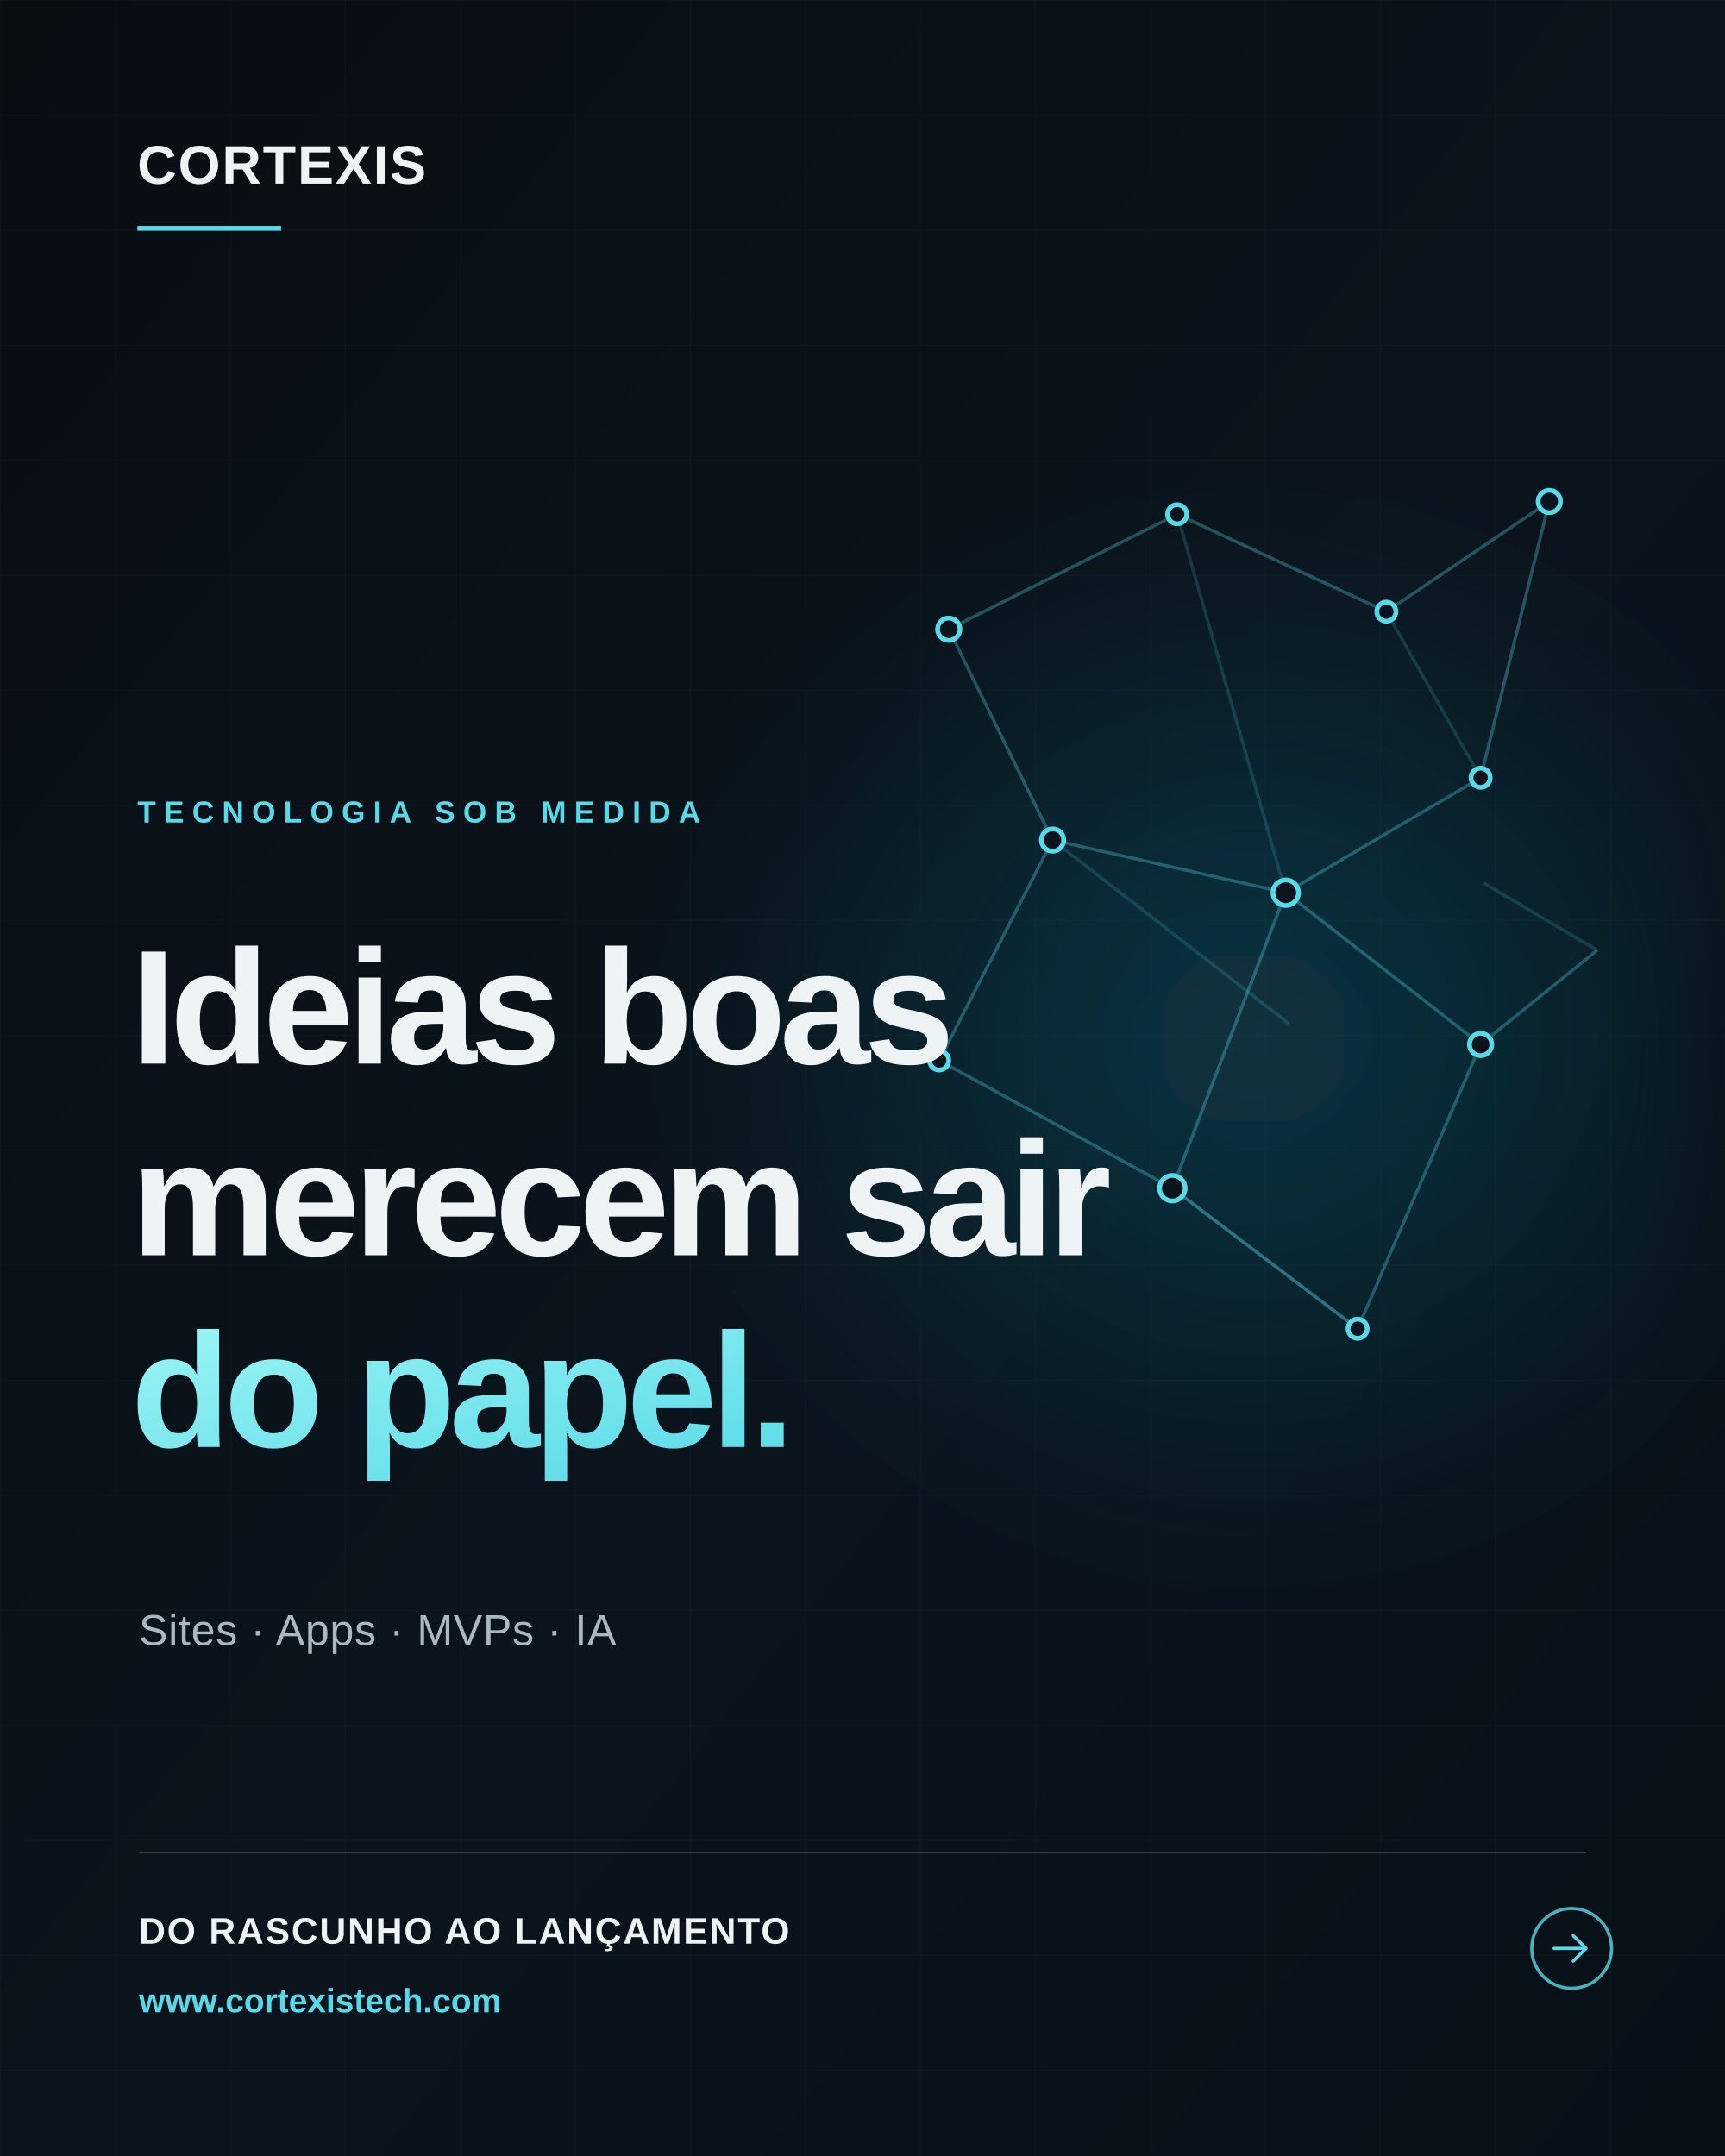
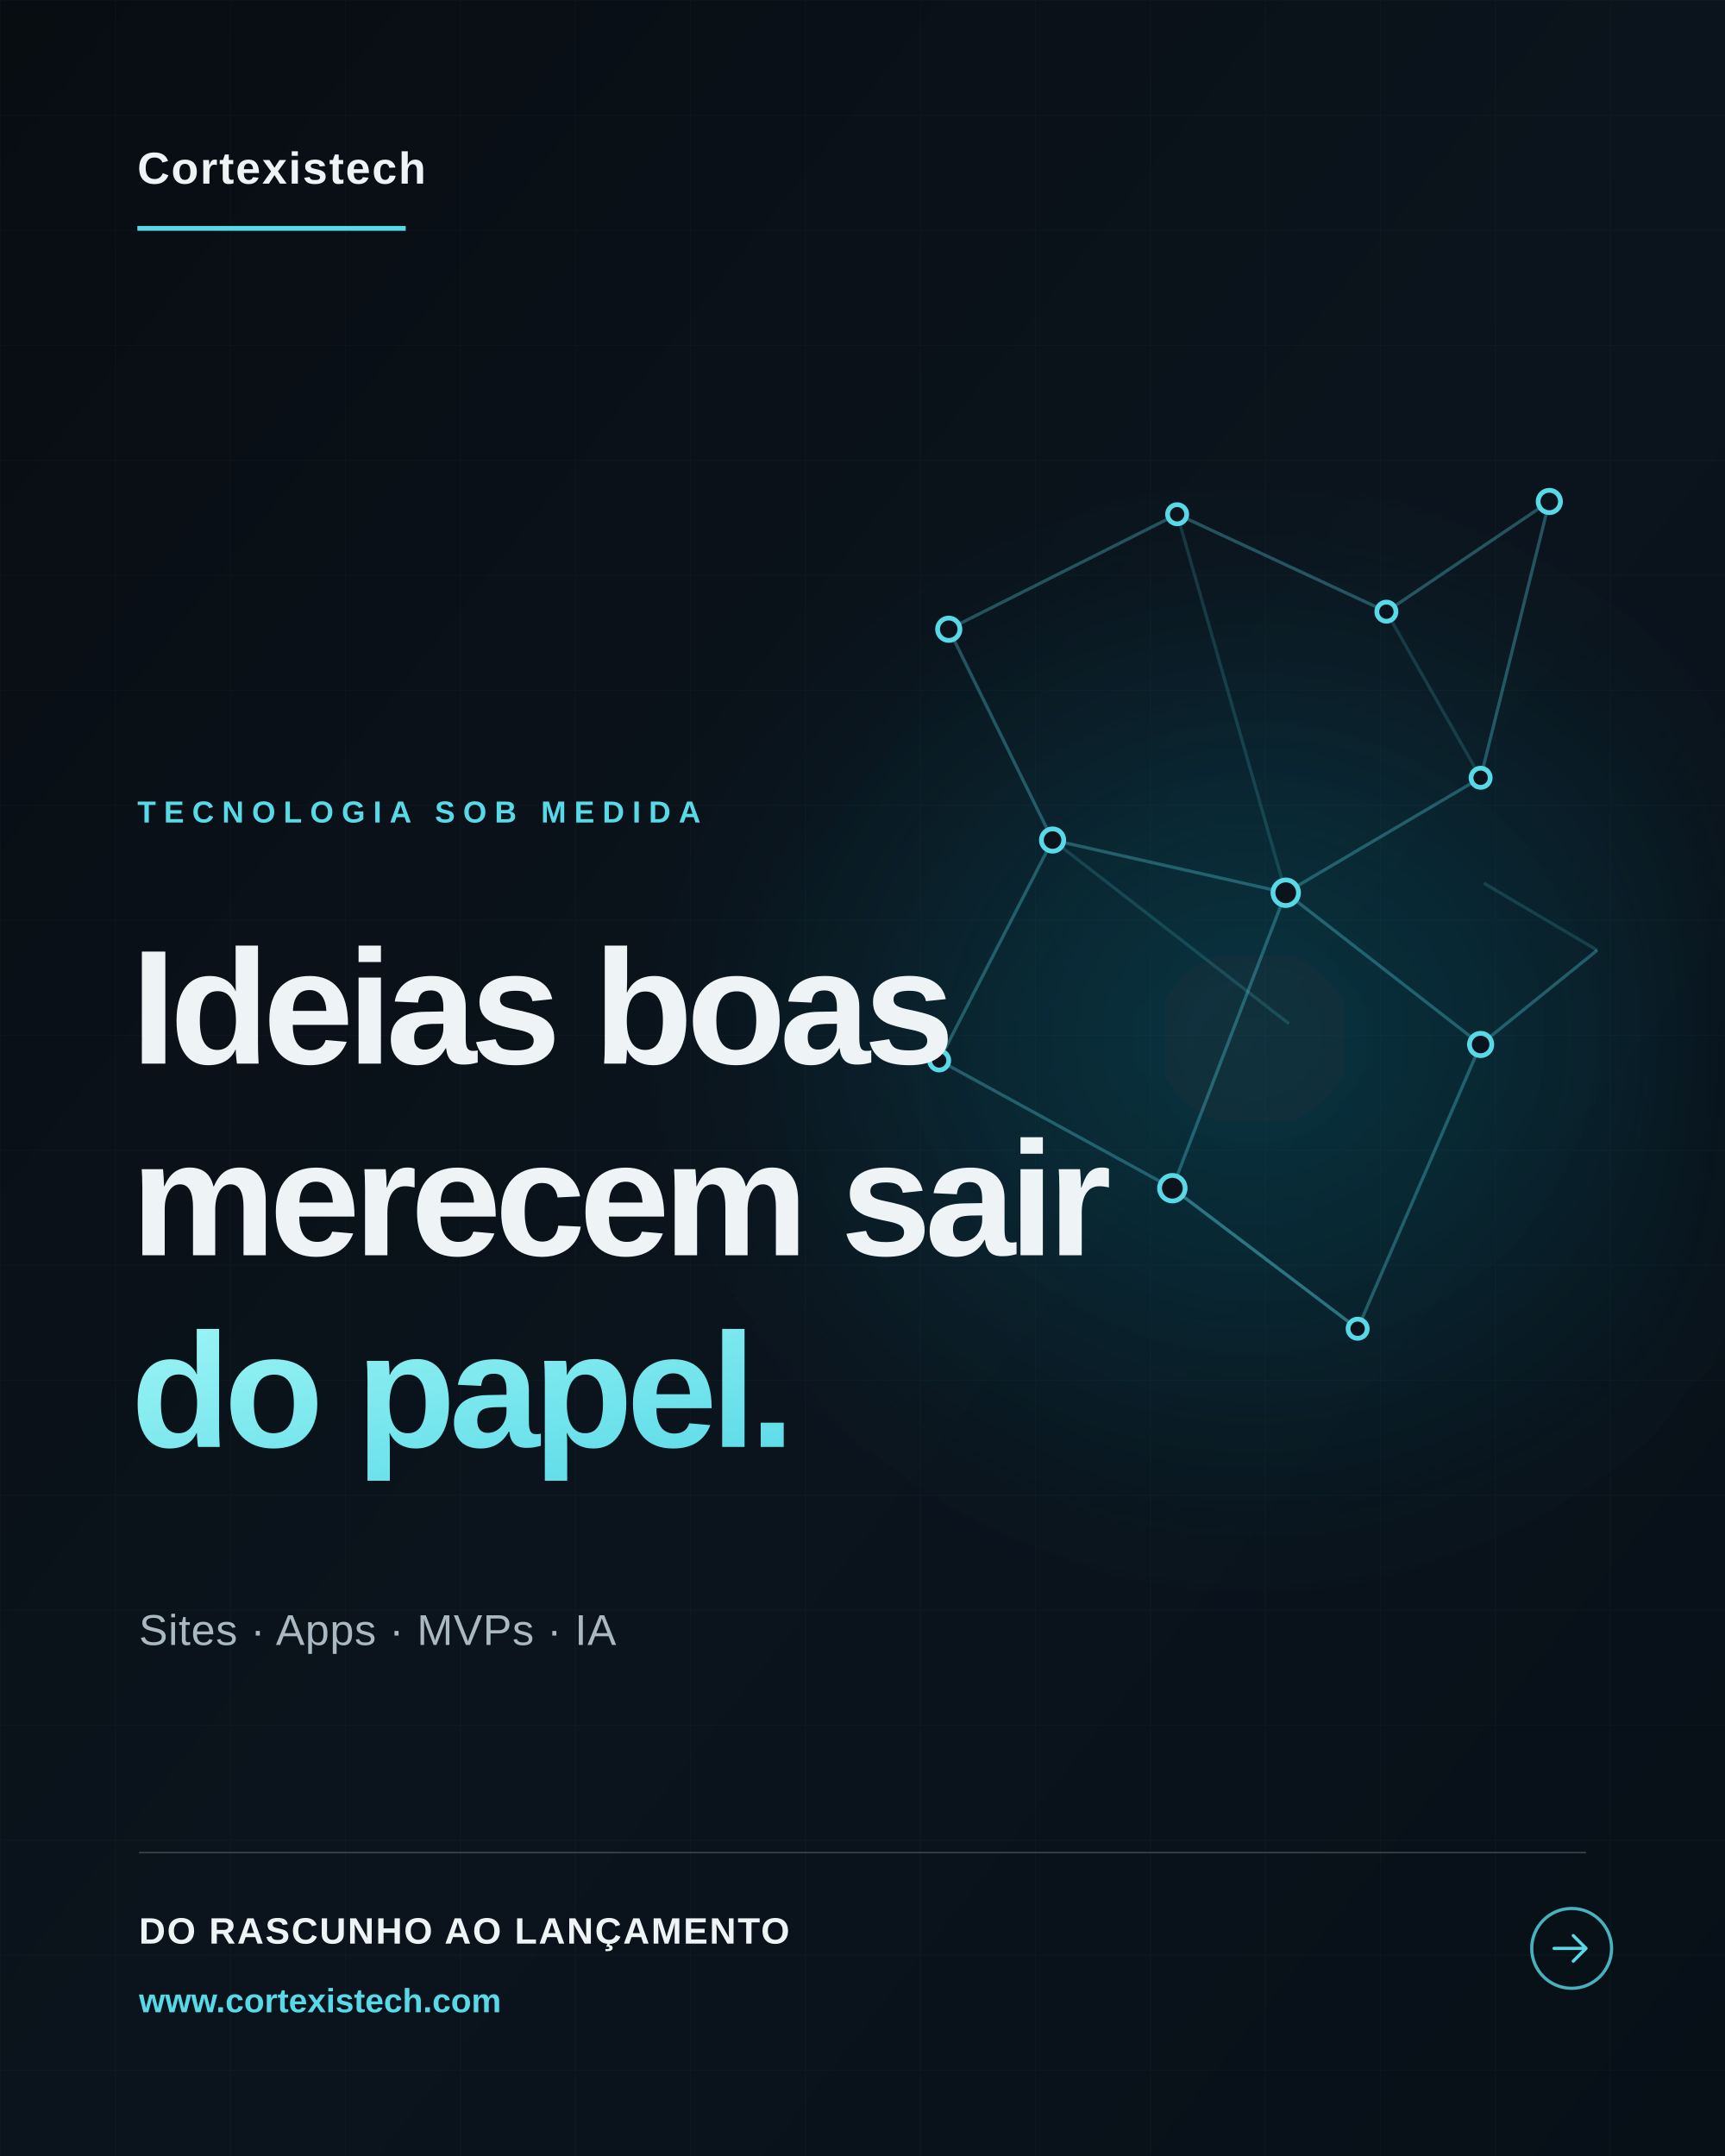
<svg xmlns="http://www.w3.org/2000/svg" width="1080" height="1350" viewBox="0 0 1080 1350" role="img" aria-labelledby="title desc">
  <defs>
    <linearGradient id="bg" x1="0" y1="0" x2="1" y2="1">
      <stop offset="0" stop-color="#080d12" />
      <stop offset=".55" stop-color="#0b141d" />
      <stop offset="1" stop-color="#071017" />
    </linearGradient>
    <radialGradient id="glow">
      <stop offset="0" stop-color="#1689a0" stop-opacity=".30" />
      <stop offset="1" stop-color="#1689a0" stop-opacity="0" />
    </radialGradient>
    <linearGradient id="accent" x1="0" y1="0" x2="1" y2="1">
      <stop stop-color="#9af4f4" />
      <stop offset="1" stop-color="#58d9e7" />
    </linearGradient>
    <pattern id="grid" width="72" height="72" patternUnits="userSpaceOnUse">
      <path d="M72 0H0V72" fill="none" stroke="#58d9e7" stroke-opacity=".025" stroke-width="1" />
    </pattern>
    <filter id="soft">
      <feGaussianBlur stdDeviation="48" />
    </filter>
  </defs>
  <rect width="1080" height="1350" fill="url(#bg)" />
  <rect width="1080" height="1350" fill="url(#grid)" />
  <ellipse cx="785" cy="650" rx="360" ry="330" fill="url(#glow)" filter="url(#soft)" />
  <g fill="none" stroke="#58d9e7" stroke-opacity=".32" stroke-width="2">
    <path d="M594 394 737 322 868 383 970 314M594 394 659 526 805 559 927 487 970 314M659 526 588 664 734 744 805 559M805 559 927 654 1000 595M734 744 850 832 927 654" />
    <path d="m737 322 68 237m63-176 59 104m-268 39 148 115m122-88 71 42m-266 149 116 88" stroke-opacity=".17" />
  </g>
  <g fill="#0b141d" stroke="#58d9e7" stroke-width="3">
    <circle cx="594" cy="394" r="7" />
    <circle cx="737" cy="322" r="6" />
    <circle cx="868" cy="383" r="6" />
    <circle cx="970" cy="314" r="7" />
    <circle cx="659" cy="526" r="7" />
    <circle cx="805" cy="559" r="8" />
    <circle cx="927" cy="487" r="6" />
    <circle cx="588" cy="664" r="6" />
    <circle cx="734" cy="744" r="8" />
    <circle cx="927" cy="654" r="7" />
    <circle cx="850" cy="832" r="6" />
  </g>
  <g font-family="Arial, Helvetica, sans-serif">
-     <text x="86" y="115" fill="#eef3f5" font-size="34" font-weight="700" letter-spacing="1">CORTEXIS</text>
-     <path d="M86 143h90" stroke="#58d9e7" stroke-width="3" />
+     <text x="86" y="115" fill="#eef3f5" font-size="28" font-weight="700" letter-spacing="1">Cortexistech</text>
+     <path d="M86 143h168" stroke="#58d9e7" stroke-width="3" />
    <text x="86" y="515" fill="#58d9e7" font-size="19" font-weight="700" letter-spacing="5">TECNOLOGIA SOB MEDIDA</text>
    <text x="82" y="666" fill="#eef3f5" font-size="102" font-weight="700" letter-spacing="-4">Ideias boas</text>
    <text x="82" y="786" fill="#eef3f5" font-size="102" font-weight="700" letter-spacing="-4">merecem sair</text>
    <text x="82" y="906" fill="url(#accent)" font-size="102" font-weight="700" letter-spacing="-4">do papel.</text>
    <text x="87" y="1030" fill="#aab8c2" font-size="27" letter-spacing=".4">Sites  ·  Apps  ·  MVPs  ·  IA</text>
    <path d="M87 1160h906" stroke="#cbd4db" stroke-opacity=".24" />
    <text x="87" y="1217" fill="#eef3f5" font-size="23" font-weight="600" letter-spacing="1">DO RASCUNHO AO LANÇAMENTO</text>
    <text x="87" y="1260" fill="#58d9e7" font-size="21" font-weight="600">www.cortexistech.com</text>
    <circle cx="984" cy="1220" r="25" fill="none" stroke="#58d9e7" stroke-opacity=".8" stroke-width="2" />
    <path d="M973 1220h20m-8-8 8 8-8 8" fill="none" stroke="#58d9e7" stroke-width="2" stroke-linecap="round" stroke-linejoin="round" />
  </g>
</svg>
